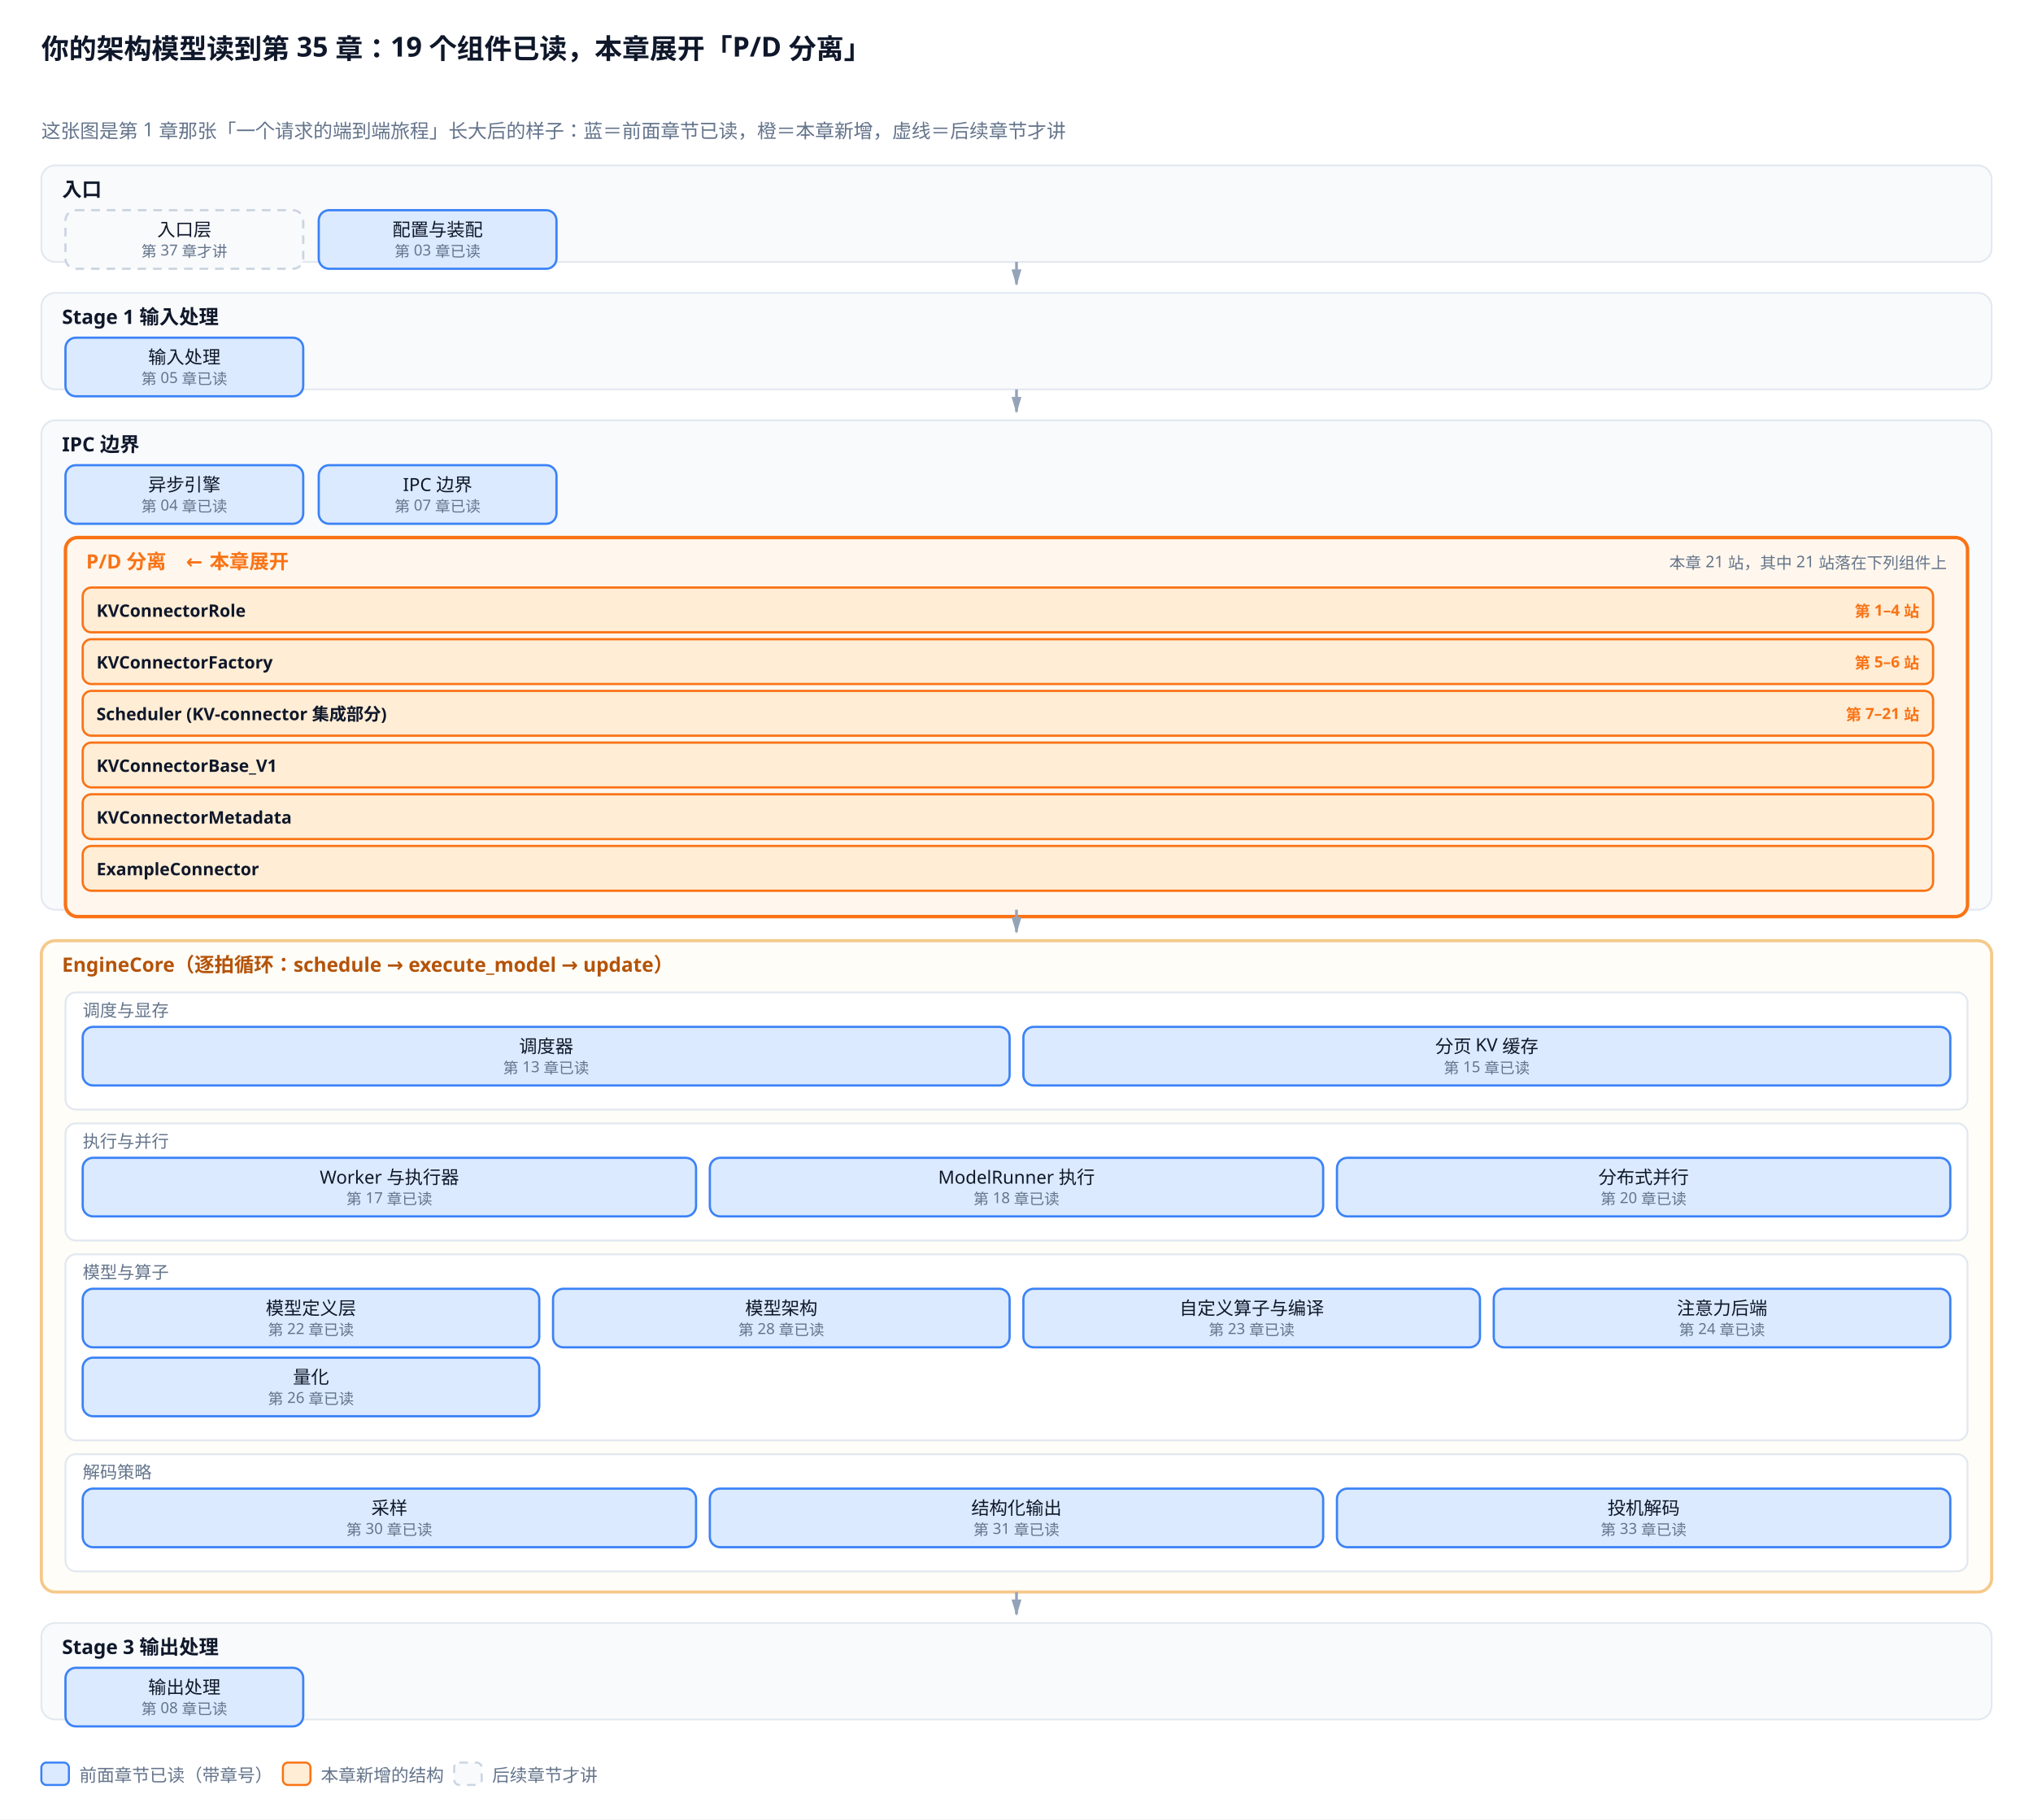
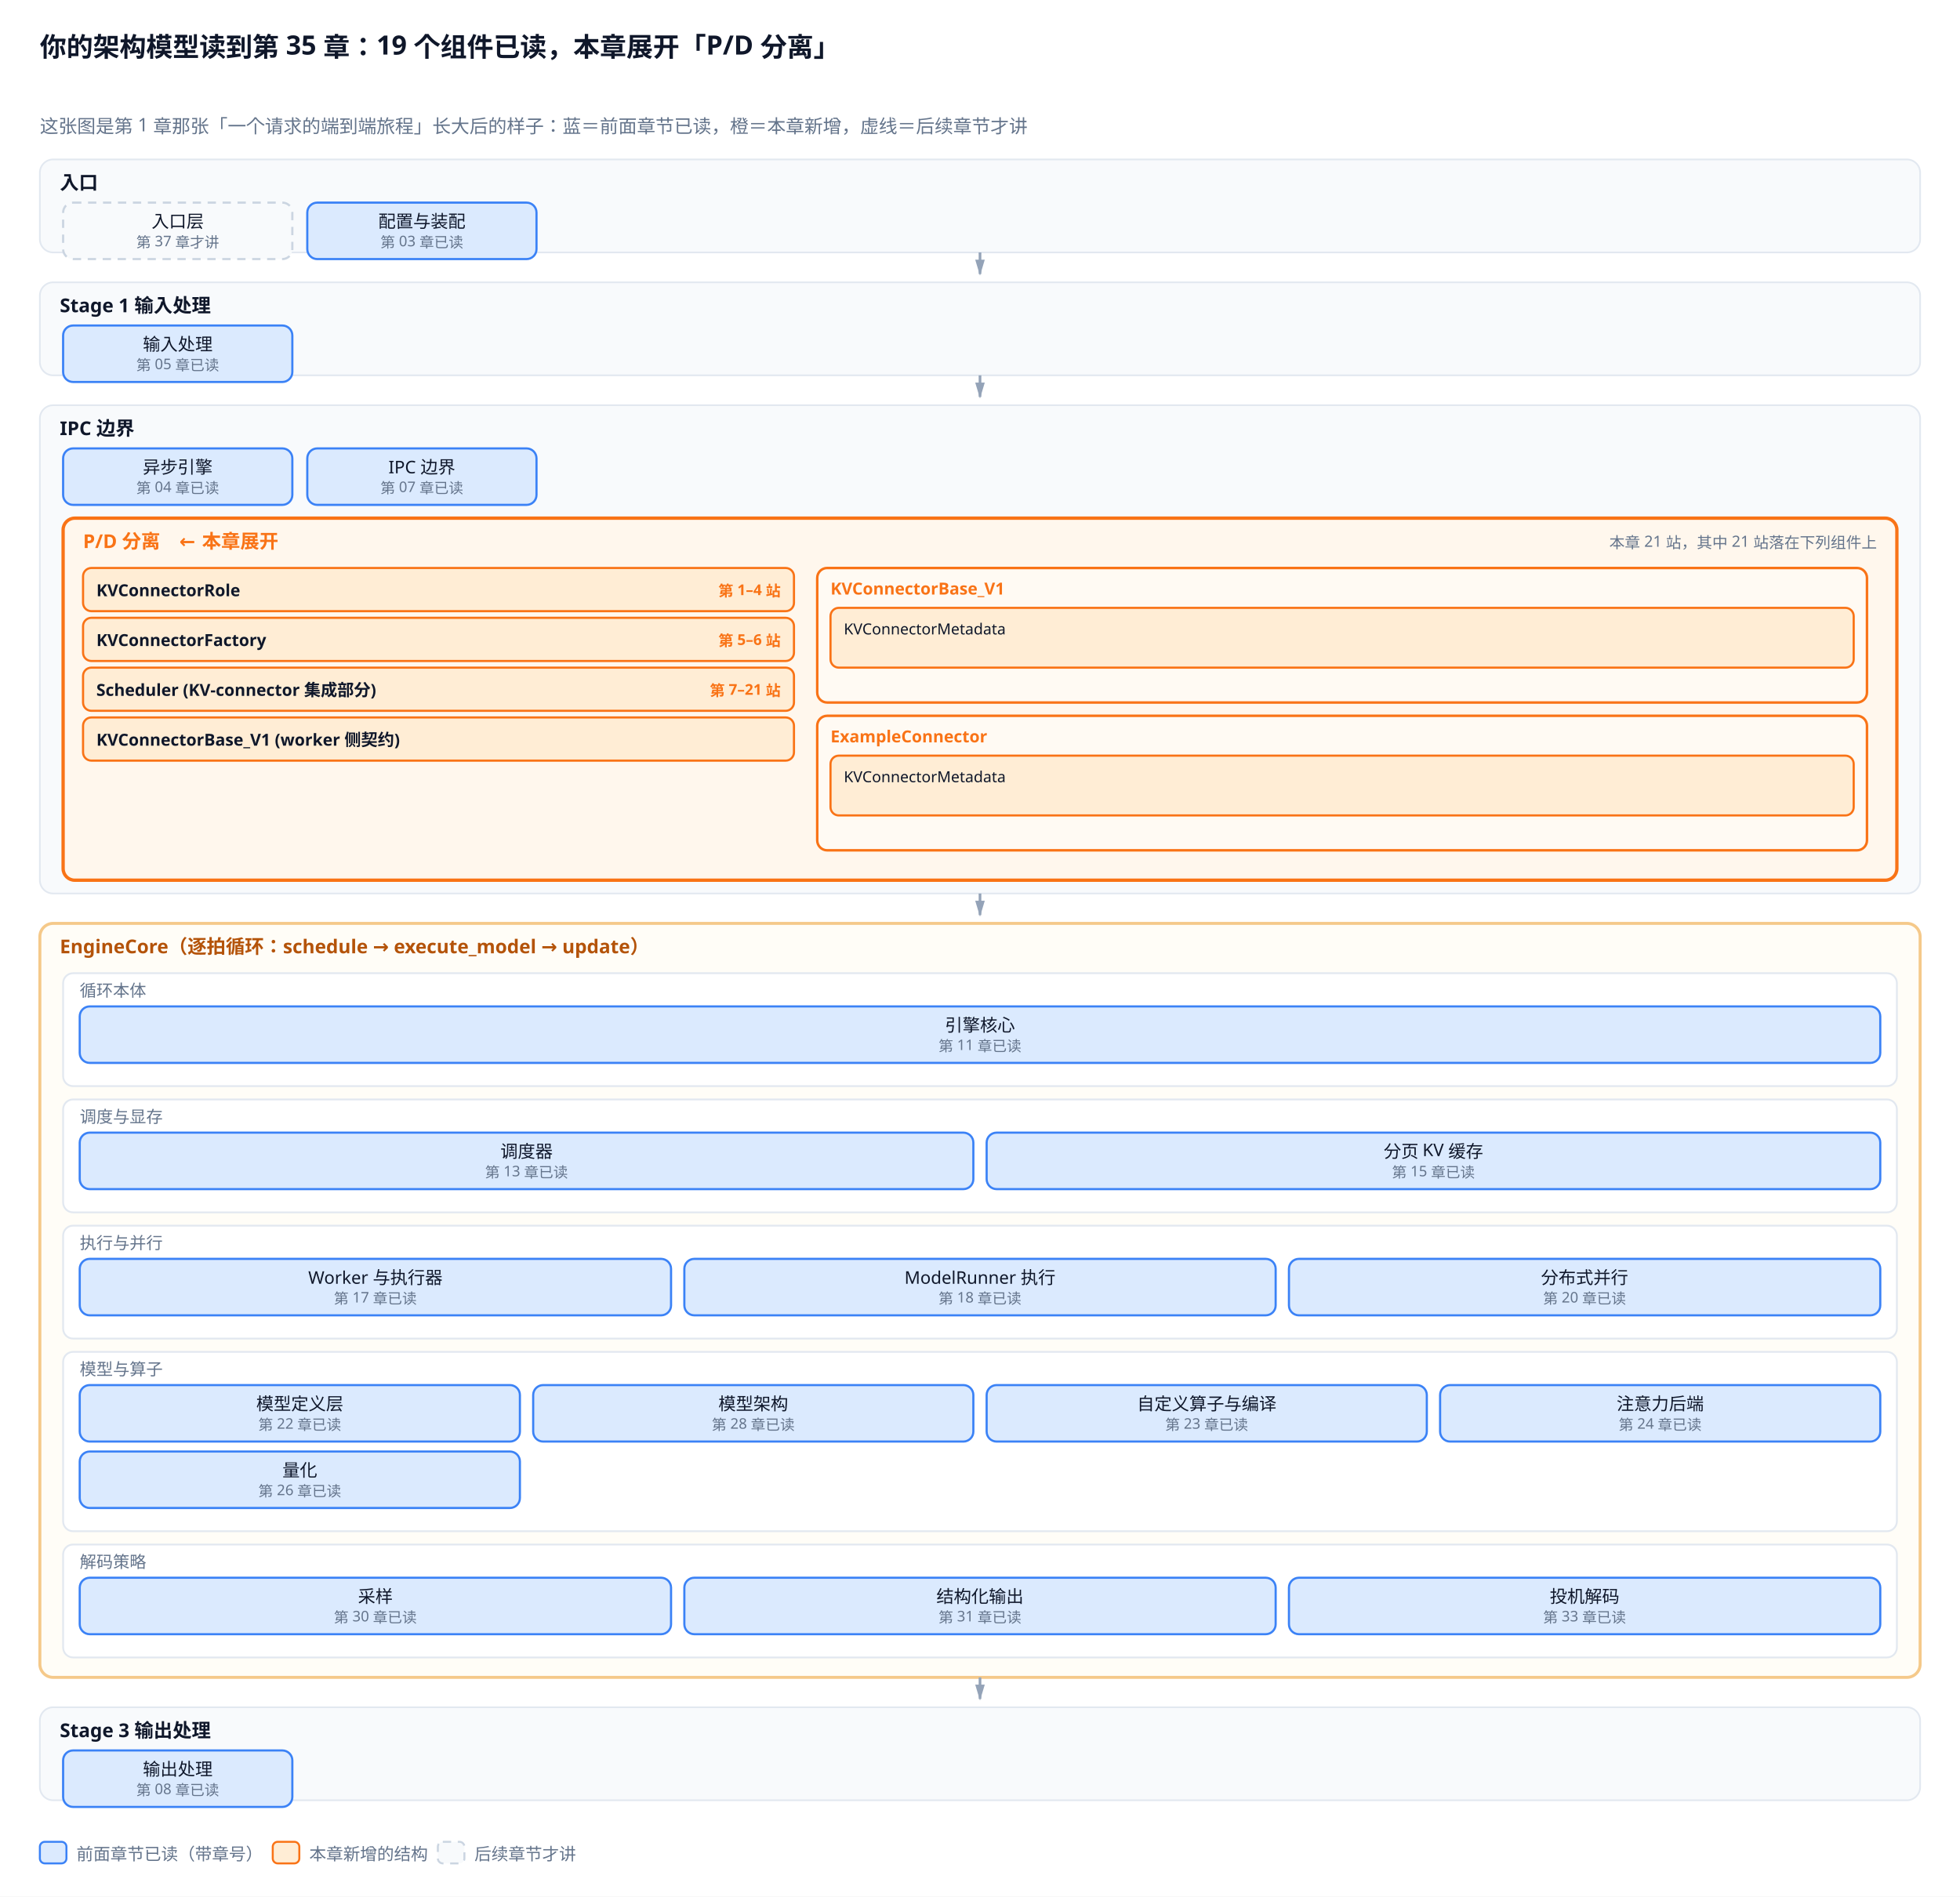
- <svg xmlns="http://www.w3.org/2000/svg" viewBox="0 0 1180 1056">
+ <svg xmlns="http://www.w3.org/2000/svg" viewBox="0 0 1180 1142">
  <defs>
    <marker id="a" viewBox="0 0 10 6" refX="9" refY="3" markerWidth="6" markerHeight="4" orient="auto">
      <path d="M0,0 L10,3 L0,6 Z" fill="#94a3b8" />
    </marker>
    <marker id="a2" viewBox="0 0 10 6" refX="9" refY="3" markerWidth="6" markerHeight="4" orient="auto">
      <path d="M0,0 L10,3 L0,6 Z" fill="#f97316" />
    </marker>
  </defs>
-   <rect width="1180" height="1056" fill="white" />
+   <rect width="1180" height="1142" fill="white" />
  <text x="24" y="34" font-family="sans-serif" font-size="16" fill="#0f172a" font-weight="bold">你的架构模型读到第 35 章：19 个组件已读，本章展开「P/D 分离」</text>
  <text x="24.0" y="80.0" font-family="sans-serif" font-size="11.2" fill="#64748b" text-anchor="start">这张图是第 1 章那张「一个请求的端到端旅程」长大后的样子：蓝＝前面章节已读，橙＝本章新增，虚线＝后续章节才讲</text>
  <rect x="24.0" y="96.0" width="1132.0" height="56.0" rx="8" fill="#f8fafc" stroke="#e2e8f0" stroke-width="1.0" />
  <text x="36.0" y="114.0" font-family="sans-serif" font-size="11.5" fill="#0f172a" text-anchor="start" font-weight="bold">入口</text>
  <rect x="38.0" y="122.0" width="138.0" height="34.0" rx="6" fill="#f8fafc" stroke="#cbd5e1" stroke-width="1.3" stroke-dasharray="5,4" />
  <text x="107.0" y="137.0" font-family="sans-serif" font-size="10.5" fill="#0f172a" text-anchor="middle">入口层</text>
  <text x="107.0" y="149.0" font-family="sans-serif" font-size="8.8" fill="#64748b" text-anchor="middle">第 37 章才讲</text>
  <rect x="185.0" y="122.0" width="138.0" height="34.0" rx="6" fill="#dbeafe" stroke="#3b82f6" stroke-width="1.3" />
  <text x="254.0" y="137.0" font-family="sans-serif" font-size="10.5" fill="#0f172a" text-anchor="middle">配置与装配</text>
  <text x="254.0" y="149.0" font-family="sans-serif" font-size="8.8" fill="#64748b" text-anchor="middle">第 03 章已读</text>
  <path d="M590.0,152.0 L590.0,165.0" stroke="#94a3b8" stroke-width="1.6" marker-end="url(#a)" />
  <rect x="24.0" y="170.0" width="1132.0" height="56.0" rx="8" fill="#f8fafc" stroke="#e2e8f0" stroke-width="1.0" />
  <text x="36.0" y="188.0" font-family="sans-serif" font-size="11.5" fill="#0f172a" text-anchor="start" font-weight="bold">Stage 1 输入处理</text>
  <rect x="38.0" y="196.0" width="138.0" height="34.0" rx="6" fill="#dbeafe" stroke="#3b82f6" stroke-width="1.3" />
  <text x="107.0" y="211.0" font-family="sans-serif" font-size="10.5" fill="#0f172a" text-anchor="middle">输入处理</text>
  <text x="107.0" y="223.0" font-family="sans-serif" font-size="8.8" fill="#64748b" text-anchor="middle">第 05 章已读</text>
  <path d="M590.0,226.0 L590.0,239.0" stroke="#94a3b8" stroke-width="1.6" marker-end="url(#a)" />
-   <rect x="24.0" y="244.0" width="1132.0" height="284.0" rx="8" fill="#f8fafc" stroke="#e2e8f0" stroke-width="1.0" />
+   <rect x="24.0" y="244.0" width="1132.0" height="294.0" rx="8" fill="#f8fafc" stroke="#e2e8f0" stroke-width="1.0" />
  <text x="36.0" y="262.0" font-family="sans-serif" font-size="11.5" fill="#0f172a" text-anchor="start" font-weight="bold">IPC 边界</text>
  <rect x="38.0" y="270.0" width="138.0" height="34.0" rx="6" fill="#dbeafe" stroke="#3b82f6" stroke-width="1.3" />
  <text x="107.0" y="285.0" font-family="sans-serif" font-size="10.5" fill="#0f172a" text-anchor="middle">异步引擎</text>
  <text x="107.0" y="297.0" font-family="sans-serif" font-size="8.8" fill="#64748b" text-anchor="middle">第 04 章已读</text>
  <rect x="185.0" y="270.0" width="138.0" height="34.0" rx="6" fill="#dbeafe" stroke="#3b82f6" stroke-width="1.3" />
  <text x="254.0" y="285.0" font-family="sans-serif" font-size="10.5" fill="#0f172a" text-anchor="middle">IPC 边界</text>
  <text x="254.0" y="297.0" font-family="sans-serif" font-size="8.8" fill="#64748b" text-anchor="middle">第 07 章已读</text>
-   <rect x="38.0" y="312.0" width="1104.0" height="220.0" rx="7" fill="#fff7ed" stroke="#f97316" stroke-width="2.0" />
+   <rect x="38.0" y="312.0" width="1104.0" height="218.0" rx="7" fill="#fff7ed" stroke="#f97316" stroke-width="2.0" />
  <text x="50.0" y="330.0" font-family="sans-serif" font-size="11.5" fill="#f97316" text-anchor="start" font-weight="bold">P/D 分离　← 本章展开</text>
  <text x="1130.0" y="330.0" font-family="sans-serif" font-size="9.3" fill="#64748b" text-anchor="end">本章 21 站，其中 21 站落在下列组件上</text>
-   <rect x="48.0" y="341.0" width="1074.0" height="26.0" rx="5" fill="#ffedd5" stroke="#f97316" stroke-width="1.3" />
-   <text x="56.0" y="358.0" font-family="sans-serif" font-size="10" fill="#0f172a" text-anchor="start" font-weight="bold">KVConnectorRole</text>
-   <text x="1114.0" y="358.0" font-family="sans-serif" font-size="9" fill="#f97316" text-anchor="end" font-weight="bold">第 1–4 站</text>
-   <rect x="48.0" y="371.0" width="1074.0" height="26.0" rx="5" fill="#ffedd5" stroke="#f97316" stroke-width="1.3" />
-   <text x="56.0" y="388.0" font-family="sans-serif" font-size="10" fill="#0f172a" text-anchor="start" font-weight="bold">KVConnectorFactory</text>
-   <text x="1114.0" y="388.0" font-family="sans-serif" font-size="9" fill="#f97316" text-anchor="end" font-weight="bold">第 5–6 站</text>
-   <rect x="48.0" y="401.0" width="1074.0" height="26.0" rx="5" fill="#ffedd5" stroke="#f97316" stroke-width="1.3" />
-   <text x="56.0" y="418.0" font-family="sans-serif" font-size="10" fill="#0f172a" text-anchor="start" font-weight="bold">Scheduler (KV-connector 集成部分)</text>
-   <text x="1114.0" y="418.0" font-family="sans-serif" font-size="9" fill="#f97316" text-anchor="end" font-weight="bold">第 7–21 站</text>
-   <rect x="48.0" y="431.0" width="1074.0" height="26.0" rx="5" fill="#ffedd5" stroke="#f97316" stroke-width="1.3" />
-   <text x="56.0" y="448.0" font-family="sans-serif" font-size="10" fill="#0f172a" text-anchor="start" font-weight="bold">KVConnectorBase_V1</text>
-   <rect x="48.0" y="461.0" width="1074.0" height="26.0" rx="5" fill="#ffedd5" stroke="#f97316" stroke-width="1.3" />
-   <text x="56.0" y="478.0" font-family="sans-serif" font-size="10" fill="#0f172a" text-anchor="start" font-weight="bold">KVConnectorMetadata</text>
-   <rect x="48.0" y="491.0" width="1074.0" height="26.0" rx="5" fill="#ffedd5" stroke="#f97316" stroke-width="1.3" />
-   <text x="56.0" y="508.0" font-family="sans-serif" font-size="10" fill="#0f172a" text-anchor="start" font-weight="bold">ExampleConnector</text>
-   <path d="M590.0,528.0 L590.0,541.0" stroke="#94a3b8" stroke-width="1.6" marker-end="url(#a)" />
-   <rect x="24.0" y="546.0" width="1132.0" height="378.0" rx="8" fill="#fffdf7" stroke="#f5c98a" stroke-width="1.8" />
-   <text x="36.0" y="564.0" font-family="sans-serif" font-size="11.5" fill="#b45309" text-anchor="start" font-weight="bold">EngineCore（逐拍循环：schedule → execute_model → update）</text>
-   <rect x="38.0" y="576.0" width="1104.0" height="68.0" rx="6" fill="#ffffff" stroke="#e2e8f0" stroke-width="1.1" />
-   <text x="48.0" y="590.0" font-family="sans-serif" font-size="10" fill="#64748b" text-anchor="start">调度与显存</text>
-   <rect x="48.0" y="596.0" width="538.0" height="34.0" rx="6" fill="#dbeafe" stroke="#3b82f6" stroke-width="1.3" />
-   <text x="317.0" y="611.0" font-family="sans-serif" font-size="10.5" fill="#0f172a" text-anchor="middle">调度器</text>
-   <text x="317.0" y="623.0" font-family="sans-serif" font-size="8.8" fill="#64748b" text-anchor="middle">第 13 章已读</text>
-   <rect x="594.0" y="596.0" width="538.0" height="34.0" rx="6" fill="#dbeafe" stroke="#3b82f6" stroke-width="1.3" />
-   <text x="863.0" y="611.0" font-family="sans-serif" font-size="10.5" fill="#0f172a" text-anchor="middle">分页 KV 缓存</text>
-   <text x="863.0" y="623.0" font-family="sans-serif" font-size="8.8" fill="#64748b" text-anchor="middle">第 15 章已读</text>
-   <rect x="38.0" y="652.0" width="1104.0" height="68.0" rx="6" fill="#ffffff" stroke="#e2e8f0" stroke-width="1.1" />
-   <text x="48.0" y="666.0" font-family="sans-serif" font-size="10" fill="#64748b" text-anchor="start">执行与并行</text>
-   <rect x="48.0" y="672.0" width="356.0" height="34.0" rx="6" fill="#dbeafe" stroke="#3b82f6" stroke-width="1.3" />
-   <text x="226.0" y="687.0" font-family="sans-serif" font-size="10.5" fill="#0f172a" text-anchor="middle">Worker 与执行器</text>
-   <text x="226.0" y="699.0" font-family="sans-serif" font-size="8.8" fill="#64748b" text-anchor="middle">第 17 章已读</text>
-   <rect x="412.0" y="672.0" width="356.0" height="34.0" rx="6" fill="#dbeafe" stroke="#3b82f6" stroke-width="1.3" />
-   <text x="590.0" y="687.0" font-family="sans-serif" font-size="10.5" fill="#0f172a" text-anchor="middle">ModelRunner 执行</text>
-   <text x="590.0" y="699.0" font-family="sans-serif" font-size="8.8" fill="#64748b" text-anchor="middle">第 18 章已读</text>
-   <rect x="776.0" y="672.0" width="356.0" height="34.0" rx="6" fill="#dbeafe" stroke="#3b82f6" stroke-width="1.3" />
-   <text x="954.0" y="687.0" font-family="sans-serif" font-size="10.5" fill="#0f172a" text-anchor="middle">分布式并行</text>
-   <text x="954.0" y="699.0" font-family="sans-serif" font-size="8.8" fill="#64748b" text-anchor="middle">第 20 章已读</text>
-   <rect x="38.0" y="728.0" width="1104.0" height="108.0" rx="6" fill="#ffffff" stroke="#e2e8f0" stroke-width="1.1" />
-   <text x="48.0" y="742.0" font-family="sans-serif" font-size="10" fill="#64748b" text-anchor="start">模型与算子</text>
-   <rect x="48.0" y="748.0" width="265.0" height="34.0" rx="6" fill="#dbeafe" stroke="#3b82f6" stroke-width="1.3" />
-   <text x="180.5" y="763.0" font-family="sans-serif" font-size="10.5" fill="#0f172a" text-anchor="middle">模型定义层</text>
-   <text x="180.5" y="775.0" font-family="sans-serif" font-size="8.8" fill="#64748b" text-anchor="middle">第 22 章已读</text>
-   <rect x="321.0" y="748.0" width="265.0" height="34.0" rx="6" fill="#dbeafe" stroke="#3b82f6" stroke-width="1.3" />
-   <text x="453.5" y="763.0" font-family="sans-serif" font-size="10.5" fill="#0f172a" text-anchor="middle">模型架构</text>
-   <text x="453.5" y="775.0" font-family="sans-serif" font-size="8.8" fill="#64748b" text-anchor="middle">第 28 章已读</text>
-   <rect x="594.0" y="748.0" width="265.0" height="34.0" rx="6" fill="#dbeafe" stroke="#3b82f6" stroke-width="1.3" />
-   <text x="726.5" y="763.0" font-family="sans-serif" font-size="10.5" fill="#0f172a" text-anchor="middle">自定义算子与编译</text>
-   <text x="726.5" y="775.0" font-family="sans-serif" font-size="8.8" fill="#64748b" text-anchor="middle">第 23 章已读</text>
-   <rect x="867.0" y="748.0" width="265.0" height="34.0" rx="6" fill="#dbeafe" stroke="#3b82f6" stroke-width="1.3" />
-   <text x="999.5" y="763.0" font-family="sans-serif" font-size="10.5" fill="#0f172a" text-anchor="middle">注意力后端</text>
-   <text x="999.5" y="775.0" font-family="sans-serif" font-size="8.8" fill="#64748b" text-anchor="middle">第 24 章已读</text>
-   <rect x="48.0" y="788.0" width="265.0" height="34.0" rx="6" fill="#dbeafe" stroke="#3b82f6" stroke-width="1.3" />
-   <text x="180.5" y="803.0" font-family="sans-serif" font-size="10.5" fill="#0f172a" text-anchor="middle">量化</text>
-   <text x="180.5" y="815.0" font-family="sans-serif" font-size="8.8" fill="#64748b" text-anchor="middle">第 26 章已读</text>
-   <rect x="38.0" y="844.0" width="1104.0" height="68.0" rx="6" fill="#ffffff" stroke="#e2e8f0" stroke-width="1.1" />
-   <text x="48.0" y="858.0" font-family="sans-serif" font-size="10" fill="#64748b" text-anchor="start">解码策略</text>
-   <rect x="48.0" y="864.0" width="356.0" height="34.0" rx="6" fill="#dbeafe" stroke="#3b82f6" stroke-width="1.3" />
-   <text x="226.0" y="879.0" font-family="sans-serif" font-size="10.5" fill="#0f172a" text-anchor="middle">采样</text>
-   <text x="226.0" y="891.0" font-family="sans-serif" font-size="8.8" fill="#64748b" text-anchor="middle">第 30 章已读</text>
-   <rect x="412.0" y="864.0" width="356.0" height="34.0" rx="6" fill="#dbeafe" stroke="#3b82f6" stroke-width="1.3" />
-   <text x="590.0" y="879.0" font-family="sans-serif" font-size="10.5" fill="#0f172a" text-anchor="middle">结构化输出</text>
-   <text x="590.0" y="891.0" font-family="sans-serif" font-size="8.8" fill="#64748b" text-anchor="middle">第 31 章已读</text>
-   <rect x="776.0" y="864.0" width="356.0" height="34.0" rx="6" fill="#dbeafe" stroke="#3b82f6" stroke-width="1.3" />
-   <text x="954.0" y="879.0" font-family="sans-serif" font-size="10.5" fill="#0f172a" text-anchor="middle">投机解码</text>
-   <text x="954.0" y="891.0" font-family="sans-serif" font-size="8.8" fill="#64748b" text-anchor="middle">第 33 章已读</text>
-   <path d="M590.0,924.0 L590.0,937.0" stroke="#94a3b8" stroke-width="1.6" marker-end="url(#a)" />
-   <rect x="24.0" y="942.0" width="1132.0" height="56.0" rx="8" fill="#f8fafc" stroke="#e2e8f0" stroke-width="1.0" />
-   <text x="36.0" y="960.0" font-family="sans-serif" font-size="11.5" fill="#0f172a" text-anchor="start" font-weight="bold">Stage 3 输出处理</text>
-   <rect x="38.0" y="968.0" width="138.0" height="34.0" rx="6" fill="#dbeafe" stroke="#3b82f6" stroke-width="1.3" />
-   <text x="107.0" y="983.0" font-family="sans-serif" font-size="10.5" fill="#0f172a" text-anchor="middle">输出处理</text>
-   <text x="107.0" y="995.0" font-family="sans-serif" font-size="8.8" fill="#64748b" text-anchor="middle">第 08 章已读</text>
-   <rect x="24.0" y="1023.0" width="16.0" height="13.0" rx="3" fill="#dbeafe" stroke="#3b82f6" stroke-width="1.2" />
-   <text x="46.0" y="1034.0" font-family="sans-serif" font-size="10.2" fill="#64748b" text-anchor="start">前面章节已读（带章号）</text>
-   <rect x="164.2" y="1023.0" width="16.0" height="13.0" rx="3" fill="#ffedd5" stroke="#f97316" stroke-width="1.2" />
-   <text x="186.2" y="1034.0" font-family="sans-serif" font-size="10.2" fill="#64748b" text-anchor="start">本章新增的结构</text>
-   <rect x="263.6" y="1023.0" width="16.0" height="13.0" rx="3" fill="#f8fafc" stroke="#cbd5e1" stroke-width="1.2" stroke-dasharray="5,4" />
-   <text x="285.6" y="1034.0" font-family="sans-serif" font-size="10.2" fill="#64748b" text-anchor="start">后续章节才讲</text>
+   <rect x="50.0" y="342.0" width="428.0" height="26.0" rx="5" fill="#ffedd5" stroke="#f97316" stroke-width="1.3" />
+   <text x="58.0" y="359.0" font-family="sans-serif" font-size="10" fill="#0f172a" text-anchor="start" font-weight="bold">KVConnectorRole</text>
+   <text x="470.0" y="359.0" font-family="sans-serif" font-size="9" fill="#f97316" text-anchor="end" font-weight="bold">第 1–4 站</text>
+   <rect x="50.0" y="372.0" width="428.0" height="26.0" rx="5" fill="#ffedd5" stroke="#f97316" stroke-width="1.3" />
+   <text x="58.0" y="389.0" font-family="sans-serif" font-size="10" fill="#0f172a" text-anchor="start" font-weight="bold">KVConnectorFactory</text>
+   <text x="470.0" y="389.0" font-family="sans-serif" font-size="9" fill="#f97316" text-anchor="end" font-weight="bold">第 5–6 站</text>
+   <rect x="50.0" y="402.0" width="428.0" height="26.0" rx="5" fill="#ffedd5" stroke="#f97316" stroke-width="1.3" />
+   <text x="58.0" y="419.0" font-family="sans-serif" font-size="10" fill="#0f172a" text-anchor="start" font-weight="bold">Scheduler (KV-connector 集成部分)</text>
+   <text x="470.0" y="419.0" font-family="sans-serif" font-size="9" fill="#f97316" text-anchor="end" font-weight="bold">第 7–21 站</text>
+   <rect x="50.0" y="432.0" width="428.0" height="26.0" rx="5" fill="#ffedd5" stroke="#f97316" stroke-width="1.3" />
+   <text x="58.0" y="449.0" font-family="sans-serif" font-size="10" fill="#0f172a" text-anchor="start" font-weight="bold">KVConnectorBase_V1 (worker 侧契约)</text>
+   <rect x="492.0" y="342.0" width="632.0" height="81.0" rx="6" fill="#fffaf3" stroke="#f97316" stroke-width="1.5" />
+   <text x="500.0" y="358.0" font-family="sans-serif" font-size="10" fill="#f97316" text-anchor="start" font-weight="bold">KVConnectorBase_V1</text>
+   <rect x="500.0" y="366.0" width="616.0" height="36.0" rx="5" fill="#ffedd5" stroke="#f97316" stroke-width="1.3" />
+   <text x="508.0" y="382.0" font-family="sans-serif" font-size="9.2" fill="#0f172a" text-anchor="start">KVConnectorMetadata</text>
+   <rect x="492.0" y="431.0" width="632.0" height="81.0" rx="6" fill="#fffaf3" stroke="#f97316" stroke-width="1.5" />
+   <text x="500.0" y="447.0" font-family="sans-serif" font-size="10" fill="#f97316" text-anchor="start" font-weight="bold">ExampleConnector</text>
+   <rect x="500.0" y="455.0" width="616.0" height="36.0" rx="5" fill="#ffedd5" stroke="#f97316" stroke-width="1.3" />
+   <text x="508.0" y="471.0" font-family="sans-serif" font-size="9.2" fill="#0f172a" text-anchor="start">KVConnectorMetadata</text>
+   <path d="M590.0,538.0 L590.0,551.0" stroke="#94a3b8" stroke-width="1.6" marker-end="url(#a)" />
+   <rect x="24.0" y="556.0" width="1132.0" height="454.0" rx="8" fill="#fffdf7" stroke="#f5c98a" stroke-width="1.8" />
+   <text x="36.0" y="574.0" font-family="sans-serif" font-size="11.5" fill="#b45309" text-anchor="start" font-weight="bold">EngineCore（逐拍循环：schedule → execute_model → update）</text>
+   <rect x="38.0" y="586.0" width="1104.0" height="68.0" rx="6" fill="#ffffff" stroke="#e2e8f0" stroke-width="1.1" />
+   <text x="48.0" y="600.0" font-family="sans-serif" font-size="10" fill="#64748b" text-anchor="start">循环本体</text>
+   <rect x="48.0" y="606.0" width="1084.0" height="34.0" rx="6" fill="#dbeafe" stroke="#3b82f6" stroke-width="1.3" />
+   <text x="590.0" y="621.0" font-family="sans-serif" font-size="10.5" fill="#0f172a" text-anchor="middle">引擎核心</text>
+   <text x="590.0" y="633.0" font-family="sans-serif" font-size="8.8" fill="#64748b" text-anchor="middle">第 11 章已读</text>
+   <rect x="38.0" y="662.0" width="1104.0" height="68.0" rx="6" fill="#ffffff" stroke="#e2e8f0" stroke-width="1.1" />
+   <text x="48.0" y="676.0" font-family="sans-serif" font-size="10" fill="#64748b" text-anchor="start">调度与显存</text>
+   <rect x="48.0" y="682.0" width="538.0" height="34.0" rx="6" fill="#dbeafe" stroke="#3b82f6" stroke-width="1.3" />
+   <text x="317.0" y="697.0" font-family="sans-serif" font-size="10.5" fill="#0f172a" text-anchor="middle">调度器</text>
+   <text x="317.0" y="709.0" font-family="sans-serif" font-size="8.8" fill="#64748b" text-anchor="middle">第 13 章已读</text>
+   <rect x="594.0" y="682.0" width="538.0" height="34.0" rx="6" fill="#dbeafe" stroke="#3b82f6" stroke-width="1.3" />
+   <text x="863.0" y="697.0" font-family="sans-serif" font-size="10.5" fill="#0f172a" text-anchor="middle">分页 KV 缓存</text>
+   <text x="863.0" y="709.0" font-family="sans-serif" font-size="8.8" fill="#64748b" text-anchor="middle">第 15 章已读</text>
+   <rect x="38.0" y="738.0" width="1104.0" height="68.0" rx="6" fill="#ffffff" stroke="#e2e8f0" stroke-width="1.1" />
+   <text x="48.0" y="752.0" font-family="sans-serif" font-size="10" fill="#64748b" text-anchor="start">执行与并行</text>
+   <rect x="48.0" y="758.0" width="356.0" height="34.0" rx="6" fill="#dbeafe" stroke="#3b82f6" stroke-width="1.3" />
+   <text x="226.0" y="773.0" font-family="sans-serif" font-size="10.5" fill="#0f172a" text-anchor="middle">Worker 与执行器</text>
+   <text x="226.0" y="785.0" font-family="sans-serif" font-size="8.8" fill="#64748b" text-anchor="middle">第 17 章已读</text>
+   <rect x="412.0" y="758.0" width="356.0" height="34.0" rx="6" fill="#dbeafe" stroke="#3b82f6" stroke-width="1.3" />
+   <text x="590.0" y="773.0" font-family="sans-serif" font-size="10.5" fill="#0f172a" text-anchor="middle">ModelRunner 执行</text>
+   <text x="590.0" y="785.0" font-family="sans-serif" font-size="8.8" fill="#64748b" text-anchor="middle">第 18 章已读</text>
+   <rect x="776.0" y="758.0" width="356.0" height="34.0" rx="6" fill="#dbeafe" stroke="#3b82f6" stroke-width="1.3" />
+   <text x="954.0" y="773.0" font-family="sans-serif" font-size="10.5" fill="#0f172a" text-anchor="middle">分布式并行</text>
+   <text x="954.0" y="785.0" font-family="sans-serif" font-size="8.8" fill="#64748b" text-anchor="middle">第 20 章已读</text>
+   <rect x="38.0" y="814.0" width="1104.0" height="108.0" rx="6" fill="#ffffff" stroke="#e2e8f0" stroke-width="1.1" />
+   <text x="48.0" y="828.0" font-family="sans-serif" font-size="10" fill="#64748b" text-anchor="start">模型与算子</text>
+   <rect x="48.0" y="834.0" width="265.0" height="34.0" rx="6" fill="#dbeafe" stroke="#3b82f6" stroke-width="1.3" />
+   <text x="180.5" y="849.0" font-family="sans-serif" font-size="10.5" fill="#0f172a" text-anchor="middle">模型定义层</text>
+   <text x="180.5" y="861.0" font-family="sans-serif" font-size="8.8" fill="#64748b" text-anchor="middle">第 22 章已读</text>
+   <rect x="321.0" y="834.0" width="265.0" height="34.0" rx="6" fill="#dbeafe" stroke="#3b82f6" stroke-width="1.3" />
+   <text x="453.5" y="849.0" font-family="sans-serif" font-size="10.5" fill="#0f172a" text-anchor="middle">模型架构</text>
+   <text x="453.5" y="861.0" font-family="sans-serif" font-size="8.8" fill="#64748b" text-anchor="middle">第 28 章已读</text>
+   <rect x="594.0" y="834.0" width="265.0" height="34.0" rx="6" fill="#dbeafe" stroke="#3b82f6" stroke-width="1.3" />
+   <text x="726.5" y="849.0" font-family="sans-serif" font-size="10.5" fill="#0f172a" text-anchor="middle">自定义算子与编译</text>
+   <text x="726.5" y="861.0" font-family="sans-serif" font-size="8.8" fill="#64748b" text-anchor="middle">第 23 章已读</text>
+   <rect x="867.0" y="834.0" width="265.0" height="34.0" rx="6" fill="#dbeafe" stroke="#3b82f6" stroke-width="1.3" />
+   <text x="999.5" y="849.0" font-family="sans-serif" font-size="10.5" fill="#0f172a" text-anchor="middle">注意力后端</text>
+   <text x="999.5" y="861.0" font-family="sans-serif" font-size="8.8" fill="#64748b" text-anchor="middle">第 24 章已读</text>
+   <rect x="48.0" y="874.0" width="265.0" height="34.0" rx="6" fill="#dbeafe" stroke="#3b82f6" stroke-width="1.3" />
+   <text x="180.5" y="889.0" font-family="sans-serif" font-size="10.5" fill="#0f172a" text-anchor="middle">量化</text>
+   <text x="180.5" y="901.0" font-family="sans-serif" font-size="8.8" fill="#64748b" text-anchor="middle">第 26 章已读</text>
+   <rect x="38.0" y="930.0" width="1104.0" height="68.0" rx="6" fill="#ffffff" stroke="#e2e8f0" stroke-width="1.1" />
+   <text x="48.0" y="944.0" font-family="sans-serif" font-size="10" fill="#64748b" text-anchor="start">解码策略</text>
+   <rect x="48.0" y="950.0" width="356.0" height="34.0" rx="6" fill="#dbeafe" stroke="#3b82f6" stroke-width="1.3" />
+   <text x="226.0" y="965.0" font-family="sans-serif" font-size="10.5" fill="#0f172a" text-anchor="middle">采样</text>
+   <text x="226.0" y="977.0" font-family="sans-serif" font-size="8.8" fill="#64748b" text-anchor="middle">第 30 章已读</text>
+   <rect x="412.0" y="950.0" width="356.0" height="34.0" rx="6" fill="#dbeafe" stroke="#3b82f6" stroke-width="1.3" />
+   <text x="590.0" y="965.0" font-family="sans-serif" font-size="10.5" fill="#0f172a" text-anchor="middle">结构化输出</text>
+   <text x="590.0" y="977.0" font-family="sans-serif" font-size="8.8" fill="#64748b" text-anchor="middle">第 31 章已读</text>
+   <rect x="776.0" y="950.0" width="356.0" height="34.0" rx="6" fill="#dbeafe" stroke="#3b82f6" stroke-width="1.3" />
+   <text x="954.0" y="965.0" font-family="sans-serif" font-size="10.5" fill="#0f172a" text-anchor="middle">投机解码</text>
+   <text x="954.0" y="977.0" font-family="sans-serif" font-size="8.8" fill="#64748b" text-anchor="middle">第 33 章已读</text>
+   <path d="M590.0,1010.0 L590.0,1023.0" stroke="#94a3b8" stroke-width="1.6" marker-end="url(#a)" />
+   <rect x="24.0" y="1028.0" width="1132.0" height="56.0" rx="8" fill="#f8fafc" stroke="#e2e8f0" stroke-width="1.0" />
+   <text x="36.0" y="1046.0" font-family="sans-serif" font-size="11.5" fill="#0f172a" text-anchor="start" font-weight="bold">Stage 3 输出处理</text>
+   <rect x="38.0" y="1054.0" width="138.0" height="34.0" rx="6" fill="#dbeafe" stroke="#3b82f6" stroke-width="1.3" />
+   <text x="107.0" y="1069.0" font-family="sans-serif" font-size="10.5" fill="#0f172a" text-anchor="middle">输出处理</text>
+   <text x="107.0" y="1081.0" font-family="sans-serif" font-size="8.8" fill="#64748b" text-anchor="middle">第 08 章已读</text>
+   <rect x="24.0" y="1109.0" width="16.0" height="13.0" rx="3" fill="#dbeafe" stroke="#3b82f6" stroke-width="1.2" />
+   <text x="46.0" y="1120.0" font-family="sans-serif" font-size="10.2" fill="#64748b" text-anchor="start">前面章节已读（带章号）</text>
+   <rect x="164.2" y="1109.0" width="16.0" height="13.0" rx="3" fill="#ffedd5" stroke="#f97316" stroke-width="1.2" />
+   <text x="186.2" y="1120.0" font-family="sans-serif" font-size="10.2" fill="#64748b" text-anchor="start">本章新增的结构</text>
+   <rect x="263.6" y="1109.0" width="16.0" height="13.0" rx="3" fill="#f8fafc" stroke="#cbd5e1" stroke-width="1.2" stroke-dasharray="5,4" />
+   <text x="285.6" y="1120.0" font-family="sans-serif" font-size="10.2" fill="#64748b" text-anchor="start">后续章节才讲</text>
</svg>
